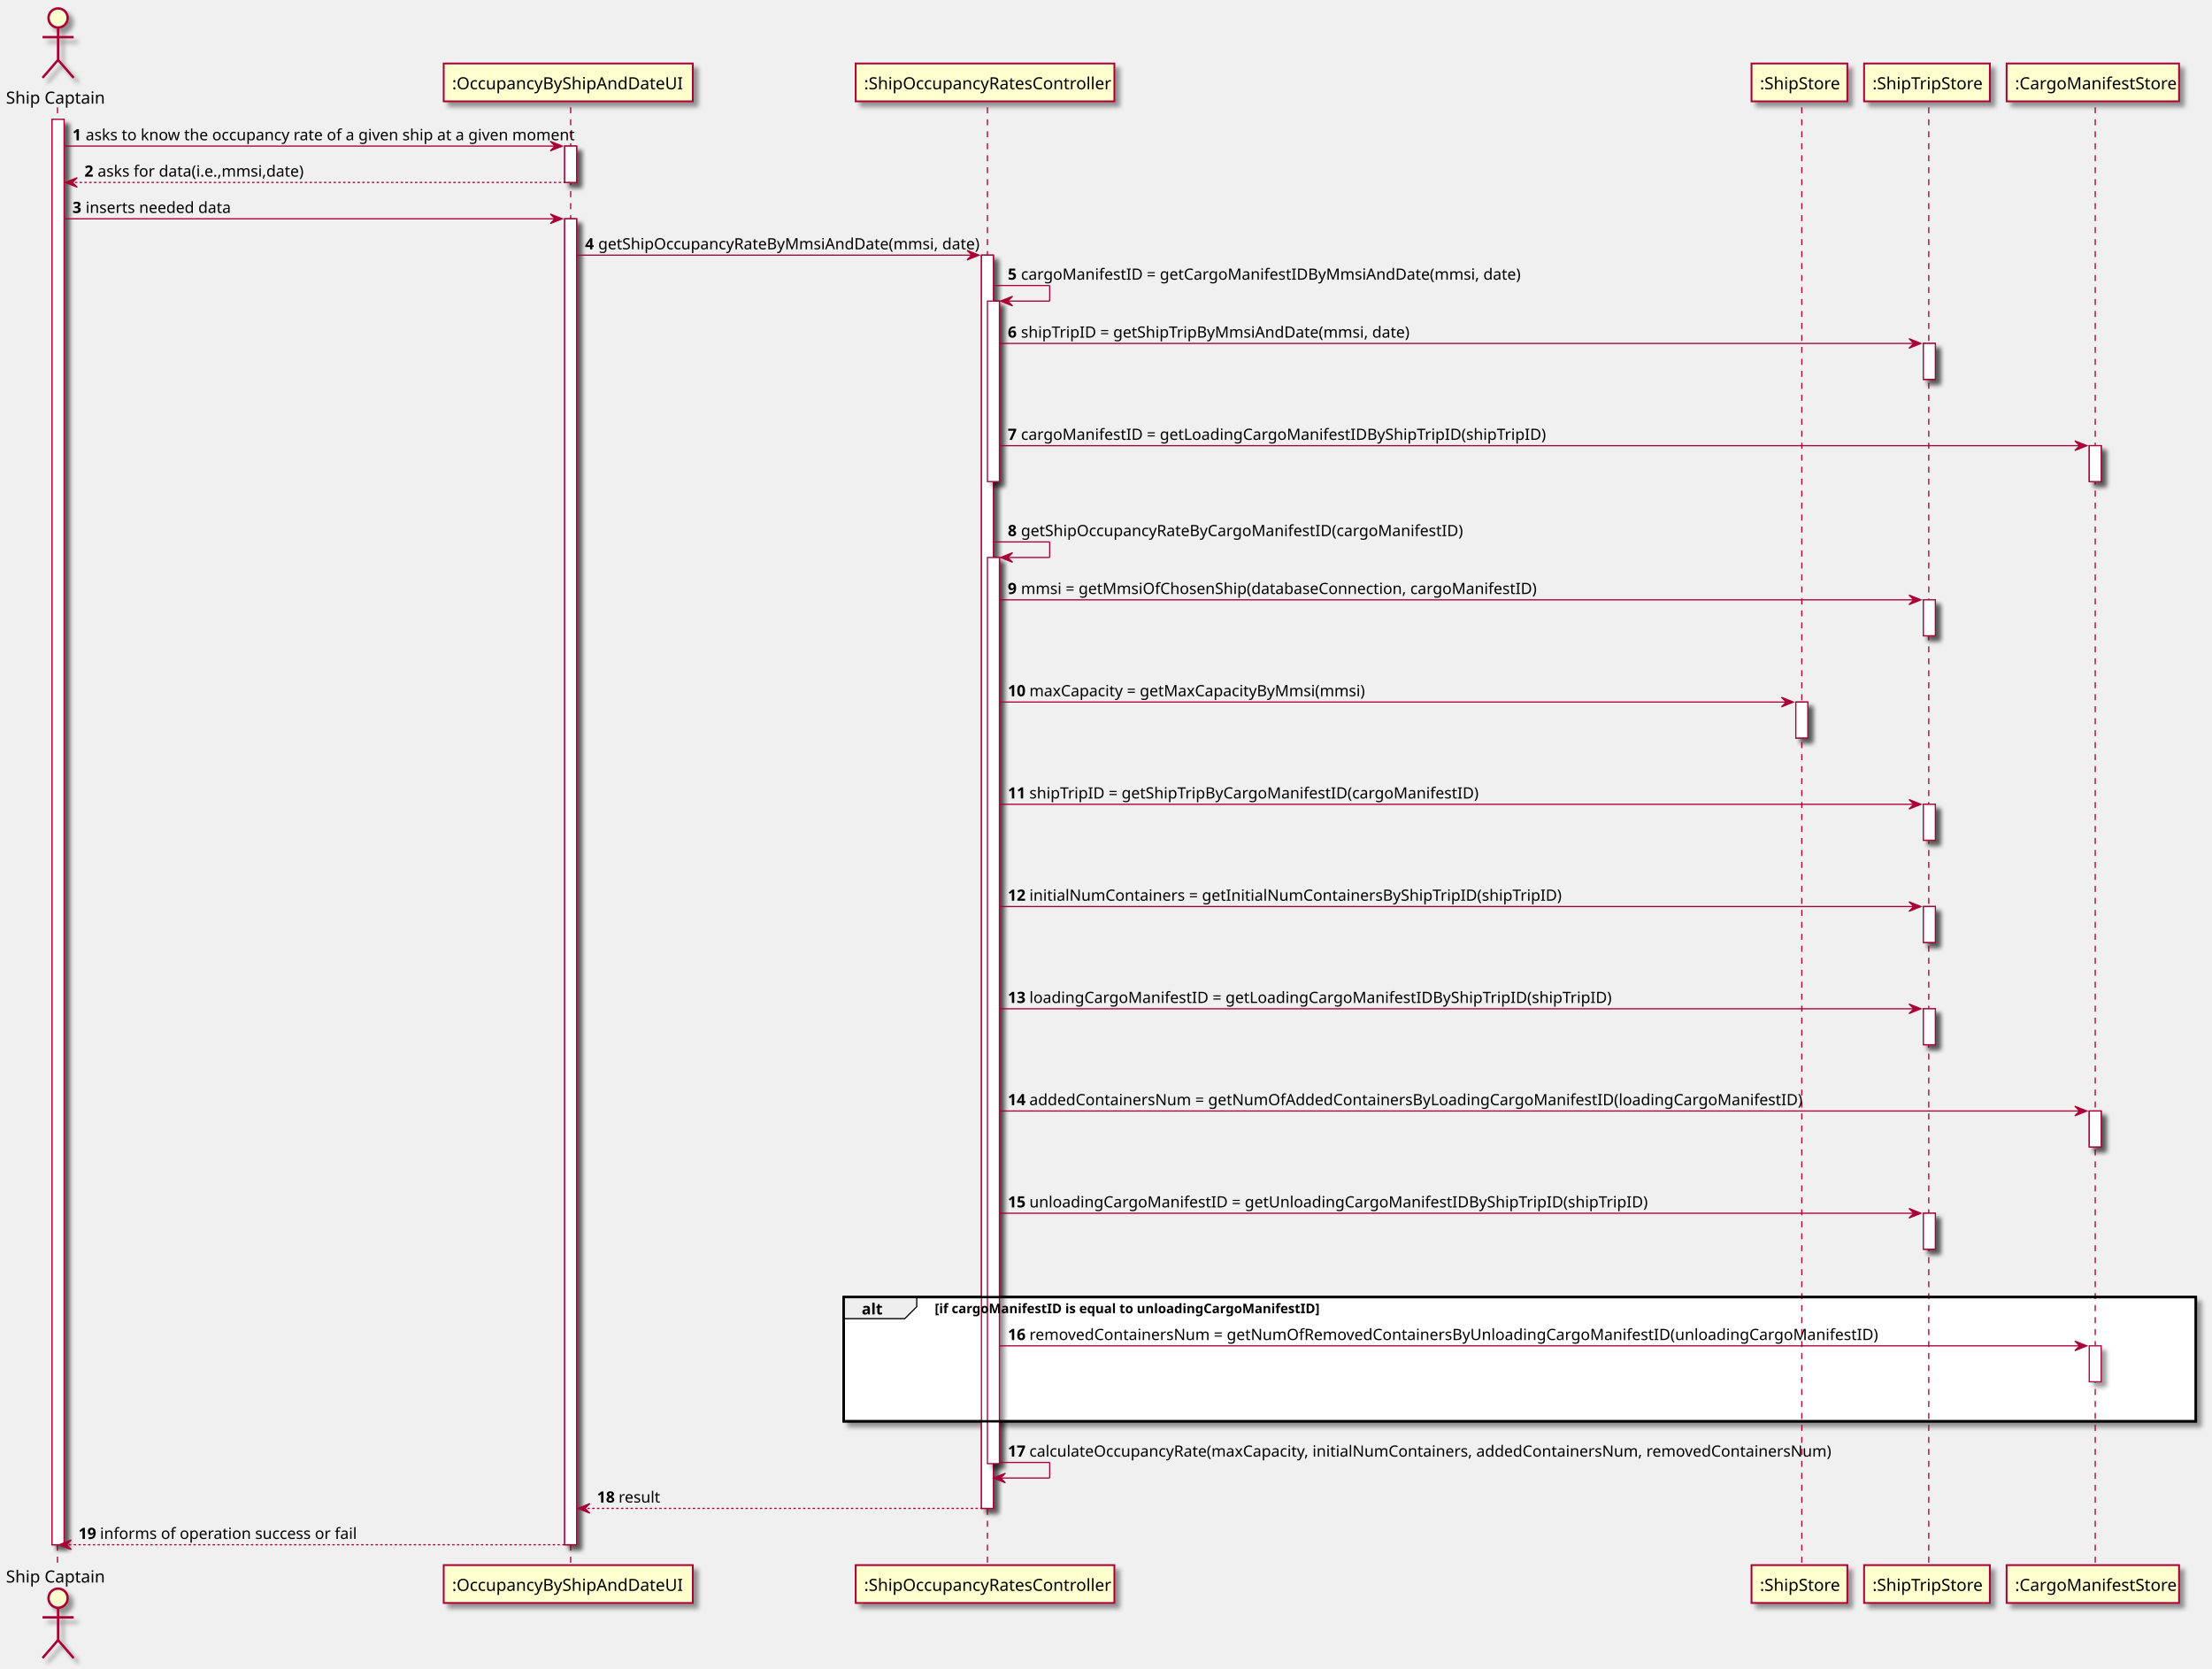
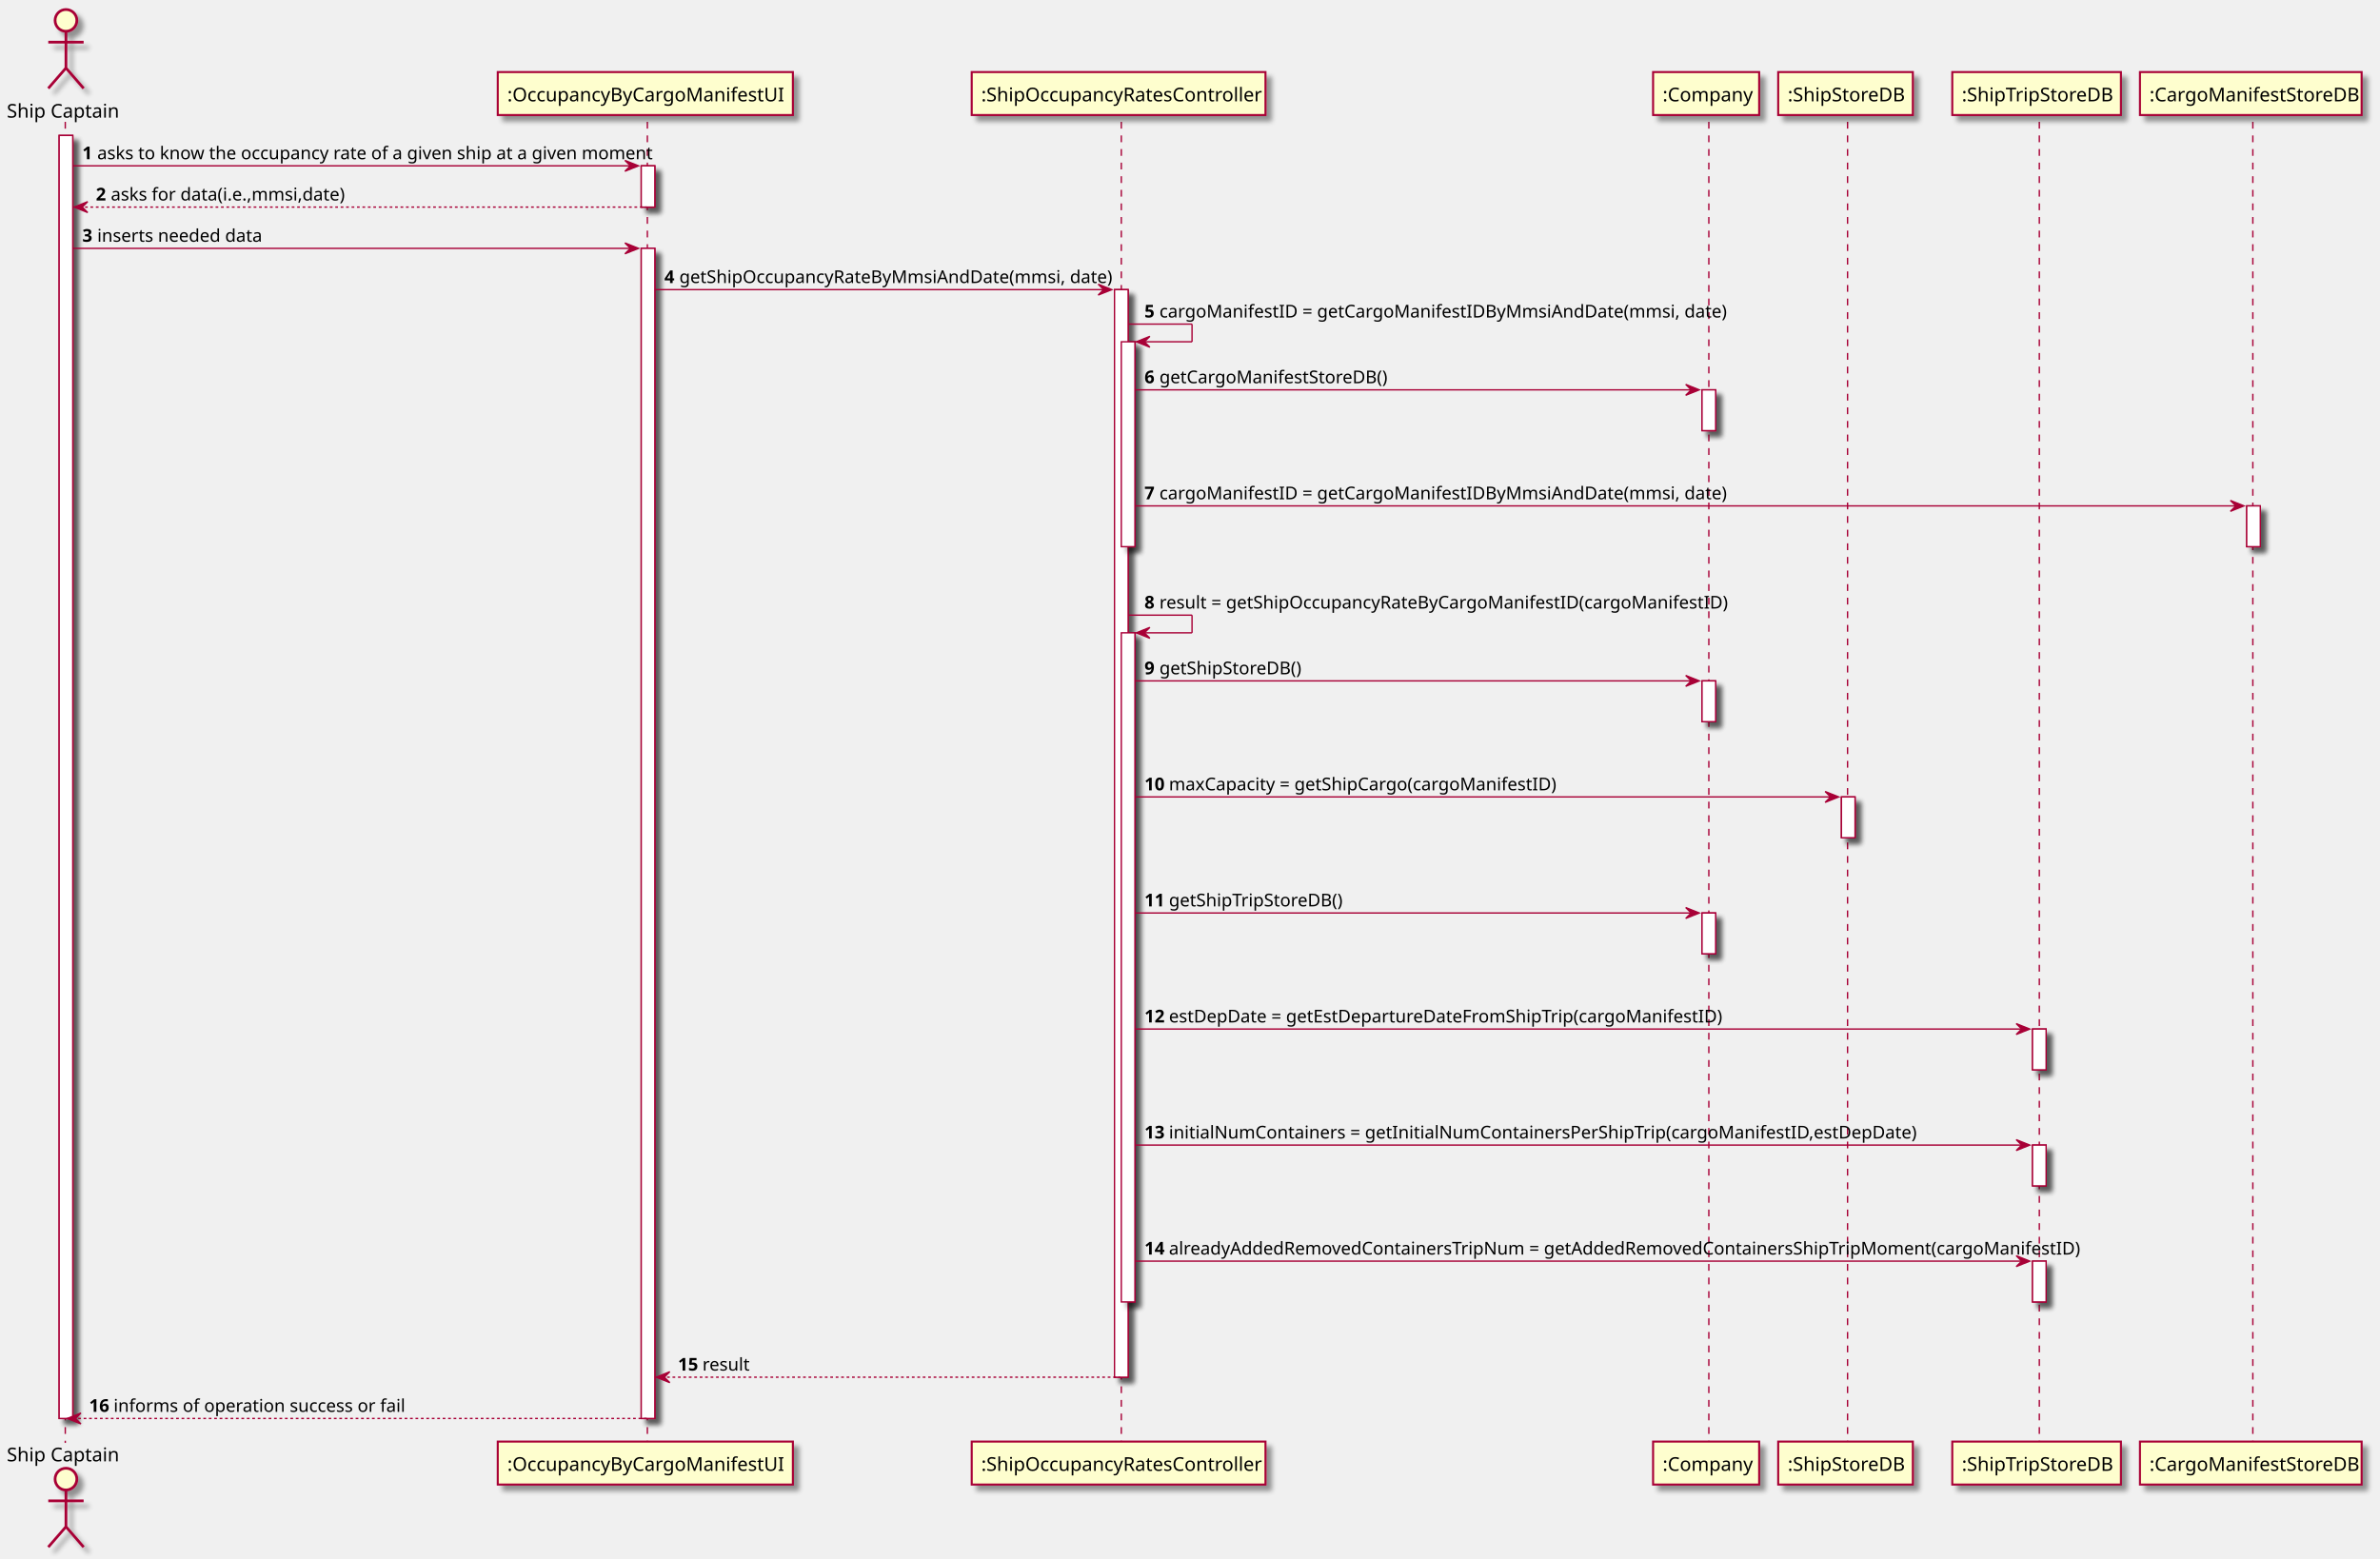
- <svg xmlns="http://www.w3.org/2000/svg" contentScriptType="application/ecmascript" contentStyleType="text/css" height="1393px" preserveAspectRatio="none" style="width:1847px;height:1393px;background:#FFFFFF;" version="1.1" viewBox="0 0 1847 1393" width="1847px" zoomAndPan="magnify">
+ <svg xmlns="http://www.w3.org/2000/svg" contentScriptType="application/ecmascript" contentStyleType="text/css" height="1146px" preserveAspectRatio="none" style="width:1750px;height:1146px;background:#FFFFFF;" version="1.1" viewBox="0 0 1750 1146" width="1750px" zoomAndPan="magnify">
  <defs>
-     <filter height="300%" id="f10uazcfxhqdbb" width="300%" x="-1" y="-1">
+     <filter height="300%" id="f1spgh7pbaor0m" width="300%" x="-1" y="-1">
      <feGaussianBlur result="blurOut" stdDeviation="2.0" />
      <feColorMatrix in="blurOut" result="blurOut2" type="matrix" values="0 0 0 0 0 0 0 0 0 0 0 0 0 0 0 0 0 0 .4 0" />
      <feOffset dx="4.0" dy="4.0" in="blurOut2" result="blurOut3" />
      <feBlend in="SourceGraphic" in2="blurOut3" mode="normal" />
    </filter>
  </defs>
  <g>
-     <rect fill="#FFFFFF" filter="url(#f10uazcfxhqdbb)" height="1190.031" style="stroke:#A80036;stroke-width:1.0;" width="10" x="43.5" y="99.609" />
-     <rect fill="#FFFFFF" filter="url(#f10uazcfxhqdbb)" height="30.352" style="stroke:#A80036;stroke-width:1.0;" width="10" x="471.5" y="121.961" />
-     <rect fill="#FFFFFF" filter="url(#f10uazcfxhqdbb)" height="1106.977" style="stroke:#A80036;stroke-width:1.0;" width="10" x="471.5" y="182.664" />
-     <rect fill="#FFFFFF" filter="url(#f10uazcfxhqdbb)" height="1046.273" style="stroke:#A80036;stroke-width:1.0;" width="10" x="819.5" y="213.016" />
-     <rect fill="#FFFFFF" filter="url(#f10uazcfxhqdbb)" height="150.703" style="stroke:#A80036;stroke-width:1.0;" width="10" x="824.5" y="251.367" />
-     <rect fill="#FFFFFF" filter="url(#f10uazcfxhqdbb)" height="756.516" style="stroke:#A80036;stroke-width:1.0;" width="10" x="824.5" y="465.422" />
-     <rect fill="#FFFFFF" filter="url(#f10uazcfxhqdbb)" height="30" style="stroke:#A80036;stroke-width:1.0;" width="10" x="1499.5" y="586.125" />
-     <rect fill="#FFFFFF" filter="url(#f10uazcfxhqdbb)" height="30" style="stroke:#A80036;stroke-width:1.0;" width="10" x="1606" y="286.719" />
-     <rect fill="#FFFFFF" filter="url(#f10uazcfxhqdbb)" height="30" style="stroke:#A80036;stroke-width:1.0;" width="10" x="1606" y="500.773" />
-     <rect fill="#FFFFFF" filter="url(#f10uazcfxhqdbb)" height="30" style="stroke:#A80036;stroke-width:1.0;" width="10" x="1606" y="671.477" />
-     <rect fill="#FFFFFF" filter="url(#f10uazcfxhqdbb)" height="30" style="stroke:#A80036;stroke-width:1.0;" width="10" x="1606" y="756.828" />
-     <rect fill="#FFFFFF" filter="url(#f10uazcfxhqdbb)" height="30" style="stroke:#A80036;stroke-width:1.0;" width="10" x="1606" y="842.18" />
-     <rect fill="#FFFFFF" filter="url(#f10uazcfxhqdbb)" height="30" style="stroke:#A80036;stroke-width:1.0;" width="10" x="1606" y="1012.883" />
-     <rect fill="#FFFFFF" filter="url(#f10uazcfxhqdbb)" height="30" style="stroke:#A80036;stroke-width:1.0;" width="10" x="1744.5" y="372.07" />
-     <rect fill="#FFFFFF" filter="url(#f10uazcfxhqdbb)" height="30" style="stroke:#A80036;stroke-width:1.0;" width="10" x="1744.5" y="927.531" />
-     <rect fill="#FFFFFF" filter="url(#f10uazcfxhqdbb)" height="30" style="stroke:#A80036;stroke-width:1.0;" width="10" x="1744.5" y="1123.586" />
-     <rect fill="#FFFFFF" filter="url(#f10uazcfxhqdbb)" height="103.703" style="stroke:#000000;stroke-width:2.0;" width="1129" x="704.5" y="1082.883" />
-     <line style="stroke:#A80036;stroke-width:1.0;stroke-dasharray:5.0,5.0;" x1="48" x2="48" y1="89.609" y2="1307.641" />
-     <line style="stroke:#A80036;stroke-width:1.0;stroke-dasharray:5.0,5.0;" x1="476.5" x2="476.5" y1="89.609" y2="1307.641" />
-     <line style="stroke:#A80036;stroke-width:1.0;stroke-dasharray:5.0,5.0;" x1="824.5" x2="824.5" y1="89.609" y2="1307.641" />
-     <line style="stroke:#A80036;stroke-width:1.0;stroke-dasharray:5.0,5.0;" x1="1504.5" x2="1504.5" y1="89.609" y2="1307.641" />
-     <line style="stroke:#A80036;stroke-width:1.0;stroke-dasharray:5.0,5.0;" x1="1610.5" x2="1610.5" y1="89.609" y2="1307.641" />
-     <line style="stroke:#A80036;stroke-width:1.0;stroke-dasharray:5.0,5.0;" x1="1749.5" x2="1749.5" y1="89.609" y2="1307.641" />
+     <rect fill="#FFFFFF" filter="url(#f1spgh7pbaor0m)" height="943.625" style="stroke:#A80036;stroke-width:1.0;" width="10" x="43.5" y="99.609" />
+     <rect fill="#FFFFFF" filter="url(#f1spgh7pbaor0m)" height="30.352" style="stroke:#A80036;stroke-width:1.0;" width="10" x="471.5" y="121.961" />
+     <rect fill="#FFFFFF" filter="url(#f1spgh7pbaor0m)" height="860.57" style="stroke:#A80036;stroke-width:1.0;" width="10" x="471.5" y="182.664" />
+     <rect fill="#FFFFFF" filter="url(#f1spgh7pbaor0m)" height="799.867" style="stroke:#A80036;stroke-width:1.0;" width="10" x="819.5" y="213.016" />
+     <rect fill="#FFFFFF" filter="url(#f1spgh7pbaor0m)" height="150.703" style="stroke:#A80036;stroke-width:1.0;" width="10" x="824.5" y="251.367" />
+     <rect fill="#FFFFFF" filter="url(#f1spgh7pbaor0m)" height="492.109" style="stroke:#A80036;stroke-width:1.0;" width="10" x="824.5" y="465.422" />
+     <rect fill="#FFFFFF" filter="url(#f1spgh7pbaor0m)" height="30" style="stroke:#A80036;stroke-width:1.0;" width="10" x="1251.5" y="286.719" />
+     <rect fill="#FFFFFF" filter="url(#f1spgh7pbaor0m)" height="30" style="stroke:#A80036;stroke-width:1.0;" width="10" x="1251.5" y="500.773" />
+     <rect fill="#FFFFFF" filter="url(#f1spgh7pbaor0m)" height="30" style="stroke:#A80036;stroke-width:1.0;" width="10" x="1251.5" y="671.477" />
+     <rect fill="#FFFFFF" filter="url(#f1spgh7pbaor0m)" height="30" style="stroke:#A80036;stroke-width:1.0;" width="10" x="1354" y="586.125" />
+     <rect fill="#FFFFFF" filter="url(#f1spgh7pbaor0m)" height="30" style="stroke:#A80036;stroke-width:1.0;" width="10" x="1494.5" y="756.828" />
+     <rect fill="#FFFFFF" filter="url(#f1spgh7pbaor0m)" height="30" style="stroke:#A80036;stroke-width:1.0;" width="10" x="1494.5" y="842.18" />
+     <rect fill="#FFFFFF" filter="url(#f1spgh7pbaor0m)" height="30" style="stroke:#A80036;stroke-width:1.0;" width="10" x="1494.5" y="927.531" />
+     <rect fill="#FFFFFF" filter="url(#f1spgh7pbaor0m)" height="30" style="stroke:#A80036;stroke-width:1.0;" width="10" x="1652" y="372.07" />
+     <line style="stroke:#A80036;stroke-width:1.0;stroke-dasharray:5.0,5.0;" x1="48" x2="48" y1="89.609" y2="1061.234" />
+     <line style="stroke:#A80036;stroke-width:1.0;stroke-dasharray:5.0,5.0;" x1="476" x2="476" y1="89.609" y2="1061.234" />
+     <line style="stroke:#A80036;stroke-width:1.0;stroke-dasharray:5.0,5.0;" x1="824.5" x2="824.5" y1="89.609" y2="1061.234" />
+     <line style="stroke:#A80036;stroke-width:1.0;stroke-dasharray:5.0,5.0;" x1="1256.5" x2="1256.5" y1="89.609" y2="1061.234" />
+     <line style="stroke:#A80036;stroke-width:1.0;stroke-dasharray:5.0,5.0;" x1="1358.5" x2="1358.5" y1="89.609" y2="1061.234" />
+     <line style="stroke:#A80036;stroke-width:1.0;stroke-dasharray:5.0,5.0;" x1="1499.5" x2="1499.5" y1="89.609" y2="1061.234" />
+     <line style="stroke:#A80036;stroke-width:1.0;stroke-dasharray:5.0,5.0;" x1="1656.5" x2="1656.5" y1="89.609" y2="1061.234" />
    <text fill="#000000" font-family="sans-serif" font-size="14" lengthAdjust="spacing" textLength="81" x="5" y="86.533">Ship Captain</text>
-     <ellipse cx="48.5" cy="15" fill="#FEFECE" filter="url(#f10uazcfxhqdbb)" rx="8" ry="8" style="stroke:#A80036;stroke-width:2.0;" />
-     <path d="M48.5,23 L48.5,50 M35.5,31 L61.5,31 M48.5,50 L35.5,65 M48.5,50 L61.5,65 " fill="none" filter="url(#f10uazcfxhqdbb)" style="stroke:#A80036;stroke-width:2.0;" />
-     <text fill="#000000" font-family="sans-serif" font-size="14" lengthAdjust="spacing" textLength="81" x="5" y="1321.174">Ship Captain</text>
-     <ellipse cx="48.5" cy="1334.25" fill="#FEFECE" filter="url(#f10uazcfxhqdbb)" rx="8" ry="8" style="stroke:#A80036;stroke-width:2.0;" />
-     <path d="M48.5,1342.25 L48.5,1369.25 M35.5,1350.25 L61.5,1350.25 M48.5,1369.25 L35.5,1384.25 M48.5,1369.25 L61.5,1384.25 " fill="none" filter="url(#f10uazcfxhqdbb)" style="stroke:#A80036;stroke-width:2.0;" />
-     <rect fill="#FEFECE" filter="url(#f10uazcfxhqdbb)" height="31.609" style="stroke:#A80036;stroke-width:1.5;" width="208" x="370.5" y="53" />
-     <text fill="#000000" font-family="sans-serif" font-size="14" lengthAdjust="spacing" textLength="186" x="377.5" y="74.533">:OccupancyByShipAndDateUI</text>
-     <rect fill="#FEFECE" filter="url(#f10uazcfxhqdbb)" height="31.609" style="stroke:#A80036;stroke-width:1.5;" width="208" x="370.5" y="1306.641" />
-     <text fill="#000000" font-family="sans-serif" font-size="14" lengthAdjust="spacing" textLength="186" x="377.5" y="1328.174">:OccupancyByShipAndDateUI</text>
-     <rect fill="#FEFECE" filter="url(#f10uazcfxhqdbb)" height="31.609" style="stroke:#A80036;stroke-width:1.5;" width="216" x="714.5" y="53" />
+     <ellipse cx="48.5" cy="15" fill="#FEFECE" filter="url(#f1spgh7pbaor0m)" rx="8" ry="8" style="stroke:#A80036;stroke-width:2.0;" />
+     <path d="M48.5,23 L48.5,50 M35.5,31 L61.5,31 M48.5,50 L35.5,65 M48.5,50 L61.5,65 " fill="none" filter="url(#f1spgh7pbaor0m)" style="stroke:#A80036;stroke-width:2.0;" />
+     <text fill="#000000" font-family="sans-serif" font-size="14" lengthAdjust="spacing" textLength="81" x="5" y="1074.768">Ship Captain</text>
+     <ellipse cx="48.5" cy="1087.844" fill="#FEFECE" filter="url(#f1spgh7pbaor0m)" rx="8" ry="8" style="stroke:#A80036;stroke-width:2.0;" />
+     <path d="M48.5,1095.844 L48.5,1122.844 M35.5,1103.844 L61.5,1103.844 M48.5,1122.844 L35.5,1137.844 M48.5,1122.844 L61.5,1137.844 " fill="none" filter="url(#f1spgh7pbaor0m)" style="stroke:#A80036;stroke-width:2.0;" />
+     <rect fill="#FEFECE" filter="url(#f1spgh7pbaor0m)" height="31.609" style="stroke:#A80036;stroke-width:1.5;" width="217" x="366" y="53" />
+     <text fill="#000000" font-family="sans-serif" font-size="14" lengthAdjust="spacing" textLength="195" x="373" y="74.533">:OccupancyByCargoManifestUI</text>
+     <rect fill="#FEFECE" filter="url(#f1spgh7pbaor0m)" height="31.609" style="stroke:#A80036;stroke-width:1.5;" width="217" x="366" y="1060.234" />
+     <text fill="#000000" font-family="sans-serif" font-size="14" lengthAdjust="spacing" textLength="195" x="373" y="1081.768">:OccupancyByCargoManifestUI</text>
+     <rect fill="#FEFECE" filter="url(#f1spgh7pbaor0m)" height="31.609" style="stroke:#A80036;stroke-width:1.5;" width="216" x="714.5" y="53" />
    <text fill="#000000" font-family="sans-serif" font-size="14" lengthAdjust="spacing" textLength="202" x="721.5" y="74.533">:ShipOccupancyRatesController</text>
-     <rect fill="#FEFECE" filter="url(#f10uazcfxhqdbb)" height="31.609" style="stroke:#A80036;stroke-width:1.5;" width="216" x="714.5" y="1306.641" />
-     <text fill="#000000" font-family="sans-serif" font-size="14" lengthAdjust="spacing" textLength="202" x="721.5" y="1328.174">:ShipOccupancyRatesController</text>
-     <rect fill="#FEFECE" filter="url(#f10uazcfxhqdbb)" height="31.609" style="stroke:#A80036;stroke-width:1.5;" width="80" x="1462.5" y="53" />
-     <text fill="#000000" font-family="sans-serif" font-size="14" lengthAdjust="spacing" textLength="66" x="1469.5" y="74.533">:ShipStore</text>
-     <rect fill="#FEFECE" filter="url(#f10uazcfxhqdbb)" height="31.609" style="stroke:#A80036;stroke-width:1.5;" width="80" x="1462.5" y="1306.641" />
-     <text fill="#000000" font-family="sans-serif" font-size="14" lengthAdjust="spacing" textLength="66" x="1469.5" y="1328.174">:ShipStore</text>
-     <rect fill="#FEFECE" filter="url(#f10uazcfxhqdbb)" height="31.609" style="stroke:#A80036;stroke-width:1.5;" width="105" x="1556.5" y="53" />
-     <text fill="#000000" font-family="sans-serif" font-size="14" lengthAdjust="spacing" textLength="91" x="1563.5" y="74.533">:ShipTripStore</text>
-     <rect fill="#FEFECE" filter="url(#f10uazcfxhqdbb)" height="31.609" style="stroke:#A80036;stroke-width:1.5;" width="105" x="1556.5" y="1306.641" />
-     <text fill="#000000" font-family="sans-serif" font-size="14" lengthAdjust="spacing" textLength="91" x="1563.5" y="1328.174">:ShipTripStore</text>
-     <rect fill="#FEFECE" filter="url(#f10uazcfxhqdbb)" height="31.609" style="stroke:#A80036;stroke-width:1.5;" width="144" x="1675.5" y="53" />
-     <text fill="#000000" font-family="sans-serif" font-size="14" lengthAdjust="spacing" textLength="130" x="1682.5" y="74.533">:CargoManifestStore</text>
-     <rect fill="#FEFECE" filter="url(#f10uazcfxhqdbb)" height="31.609" style="stroke:#A80036;stroke-width:1.5;" width="144" x="1675.5" y="1306.641" />
-     <text fill="#000000" font-family="sans-serif" font-size="14" lengthAdjust="spacing" textLength="130" x="1682.5" y="1328.174">:CargoManifestStore</text>
-     <rect fill="#FFFFFF" filter="url(#f10uazcfxhqdbb)" height="1190.031" style="stroke:#A80036;stroke-width:1.0;" width="10" x="43.5" y="99.609" />
-     <rect fill="#FFFFFF" filter="url(#f10uazcfxhqdbb)" height="30.352" style="stroke:#A80036;stroke-width:1.0;" width="10" x="471.5" y="121.961" />
-     <rect fill="#FFFFFF" filter="url(#f10uazcfxhqdbb)" height="1106.977" style="stroke:#A80036;stroke-width:1.0;" width="10" x="471.5" y="182.664" />
-     <rect fill="#FFFFFF" filter="url(#f10uazcfxhqdbb)" height="1046.273" style="stroke:#A80036;stroke-width:1.0;" width="10" x="819.5" y="213.016" />
-     <rect fill="#FFFFFF" filter="url(#f10uazcfxhqdbb)" height="150.703" style="stroke:#A80036;stroke-width:1.0;" width="10" x="824.5" y="251.367" />
-     <rect fill="#FFFFFF" filter="url(#f10uazcfxhqdbb)" height="756.516" style="stroke:#A80036;stroke-width:1.0;" width="10" x="824.5" y="465.422" />
-     <rect fill="#FFFFFF" filter="url(#f10uazcfxhqdbb)" height="30" style="stroke:#A80036;stroke-width:1.0;" width="10" x="1499.5" y="586.125" />
-     <rect fill="#FFFFFF" filter="url(#f10uazcfxhqdbb)" height="30" style="stroke:#A80036;stroke-width:1.0;" width="10" x="1606" y="286.719" />
-     <rect fill="#FFFFFF" filter="url(#f10uazcfxhqdbb)" height="30" style="stroke:#A80036;stroke-width:1.0;" width="10" x="1606" y="500.773" />
-     <rect fill="#FFFFFF" filter="url(#f10uazcfxhqdbb)" height="30" style="stroke:#A80036;stroke-width:1.0;" width="10" x="1606" y="671.477" />
-     <rect fill="#FFFFFF" filter="url(#f10uazcfxhqdbb)" height="30" style="stroke:#A80036;stroke-width:1.0;" width="10" x="1606" y="756.828" />
-     <rect fill="#FFFFFF" filter="url(#f10uazcfxhqdbb)" height="30" style="stroke:#A80036;stroke-width:1.0;" width="10" x="1606" y="842.18" />
-     <rect fill="#FFFFFF" filter="url(#f10uazcfxhqdbb)" height="30" style="stroke:#A80036;stroke-width:1.0;" width="10" x="1606" y="1012.883" />
-     <rect fill="#FFFFFF" filter="url(#f10uazcfxhqdbb)" height="30" style="stroke:#A80036;stroke-width:1.0;" width="10" x="1744.5" y="372.07" />
-     <rect fill="#FFFFFF" filter="url(#f10uazcfxhqdbb)" height="30" style="stroke:#A80036;stroke-width:1.0;" width="10" x="1744.5" y="927.531" />
-     <rect fill="#FFFFFF" filter="url(#f10uazcfxhqdbb)" height="30" style="stroke:#A80036;stroke-width:1.0;" width="10" x="1744.5" y="1123.586" />
+     <rect fill="#FEFECE" filter="url(#f1spgh7pbaor0m)" height="31.609" style="stroke:#A80036;stroke-width:1.5;" width="216" x="714.5" y="1060.234" />
+     <text fill="#000000" font-family="sans-serif" font-size="14" lengthAdjust="spacing" textLength="202" x="721.5" y="1081.768">:ShipOccupancyRatesController</text>
+     <rect fill="#FEFECE" filter="url(#f1spgh7pbaor0m)" height="31.609" style="stroke:#A80036;stroke-width:1.5;" width="78" x="1215.5" y="53" />
+     <text fill="#000000" font-family="sans-serif" font-size="14" lengthAdjust="spacing" textLength="64" x="1222.5" y="74.533">:Company</text>
+     <rect fill="#FEFECE" filter="url(#f1spgh7pbaor0m)" height="31.609" style="stroke:#A80036;stroke-width:1.5;" width="78" x="1215.5" y="1060.234" />
+     <text fill="#000000" font-family="sans-serif" font-size="14" lengthAdjust="spacing" textLength="64" x="1222.5" y="1081.768">:Company</text>
+     <rect fill="#FEFECE" filter="url(#f1spgh7pbaor0m)" height="31.609" style="stroke:#A80036;stroke-width:1.5;" width="99" x="1307.5" y="53" />
+     <text fill="#000000" font-family="sans-serif" font-size="14" lengthAdjust="spacing" textLength="85" x="1314.5" y="74.533">:ShipStoreDB</text>
+     <rect fill="#FEFECE" filter="url(#f1spgh7pbaor0m)" height="31.609" style="stroke:#A80036;stroke-width:1.5;" width="99" x="1307.5" y="1060.234" />
+     <text fill="#000000" font-family="sans-serif" font-size="14" lengthAdjust="spacing" textLength="85" x="1314.5" y="1081.768">:ShipStoreDB</text>
+     <rect fill="#FEFECE" filter="url(#f1spgh7pbaor0m)" height="31.609" style="stroke:#A80036;stroke-width:1.5;" width="124" x="1435.5" y="53" />
+     <text fill="#000000" font-family="sans-serif" font-size="14" lengthAdjust="spacing" textLength="110" x="1442.5" y="74.533">:ShipTripStoreDB</text>
+     <rect fill="#FEFECE" filter="url(#f1spgh7pbaor0m)" height="31.609" style="stroke:#A80036;stroke-width:1.5;" width="124" x="1435.5" y="1060.234" />
+     <text fill="#000000" font-family="sans-serif" font-size="14" lengthAdjust="spacing" textLength="110" x="1442.5" y="1081.768">:ShipTripStoreDB</text>
+     <rect fill="#FEFECE" filter="url(#f1spgh7pbaor0m)" height="31.609" style="stroke:#A80036;stroke-width:1.5;" width="163" x="1573.5" y="53" />
+     <text fill="#000000" font-family="sans-serif" font-size="14" lengthAdjust="spacing" textLength="149" x="1580.5" y="74.533">:CargoManifestStoreDB</text>
+     <rect fill="#FEFECE" filter="url(#f1spgh7pbaor0m)" height="31.609" style="stroke:#A80036;stroke-width:1.5;" width="163" x="1573.5" y="1060.234" />
+     <text fill="#000000" font-family="sans-serif" font-size="14" lengthAdjust="spacing" textLength="149" x="1580.5" y="1081.768">:CargoManifestStoreDB</text>
+     <rect fill="#FFFFFF" filter="url(#f1spgh7pbaor0m)" height="943.625" style="stroke:#A80036;stroke-width:1.0;" width="10" x="43.5" y="99.609" />
+     <rect fill="#FFFFFF" filter="url(#f1spgh7pbaor0m)" height="30.352" style="stroke:#A80036;stroke-width:1.0;" width="10" x="471.5" y="121.961" />
+     <rect fill="#FFFFFF" filter="url(#f1spgh7pbaor0m)" height="860.57" style="stroke:#A80036;stroke-width:1.0;" width="10" x="471.5" y="182.664" />
+     <rect fill="#FFFFFF" filter="url(#f1spgh7pbaor0m)" height="799.867" style="stroke:#A80036;stroke-width:1.0;" width="10" x="819.5" y="213.016" />
+     <rect fill="#FFFFFF" filter="url(#f1spgh7pbaor0m)" height="150.703" style="stroke:#A80036;stroke-width:1.0;" width="10" x="824.5" y="251.367" />
+     <rect fill="#FFFFFF" filter="url(#f1spgh7pbaor0m)" height="492.109" style="stroke:#A80036;stroke-width:1.0;" width="10" x="824.5" y="465.422" />
+     <rect fill="#FFFFFF" filter="url(#f1spgh7pbaor0m)" height="30" style="stroke:#A80036;stroke-width:1.0;" width="10" x="1251.5" y="286.719" />
+     <rect fill="#FFFFFF" filter="url(#f1spgh7pbaor0m)" height="30" style="stroke:#A80036;stroke-width:1.0;" width="10" x="1251.5" y="500.773" />
+     <rect fill="#FFFFFF" filter="url(#f1spgh7pbaor0m)" height="30" style="stroke:#A80036;stroke-width:1.0;" width="10" x="1251.5" y="671.477" />
+     <rect fill="#FFFFFF" filter="url(#f1spgh7pbaor0m)" height="30" style="stroke:#A80036;stroke-width:1.0;" width="10" x="1354" y="586.125" />
+     <rect fill="#FFFFFF" filter="url(#f1spgh7pbaor0m)" height="30" style="stroke:#A80036;stroke-width:1.0;" width="10" x="1494.5" y="756.828" />
+     <rect fill="#FFFFFF" filter="url(#f1spgh7pbaor0m)" height="30" style="stroke:#A80036;stroke-width:1.0;" width="10" x="1494.5" y="842.18" />
+     <rect fill="#FFFFFF" filter="url(#f1spgh7pbaor0m)" height="30" style="stroke:#A80036;stroke-width:1.0;" width="10" x="1494.5" y="927.531" />
+     <rect fill="#FFFFFF" filter="url(#f1spgh7pbaor0m)" height="30" style="stroke:#A80036;stroke-width:1.0;" width="10" x="1652" y="372.07" />
    <polygon fill="#A80036" points="459.5,117.961,469.5,121.961,459.5,125.961,463.5,121.961" style="stroke:#A80036;stroke-width:1.0;" />
    <line style="stroke:#A80036;stroke-width:1.0;" x1="53.5" x2="465.5" y1="121.961" y2="121.961" />
    <text fill="#000000" font-family="sans-serif" font-size="13" font-weight="bold" lengthAdjust="spacing" textLength="7" x="60.5" y="117.105">1</text>
    <text fill="#000000" font-family="sans-serif" font-size="13" lengthAdjust="spacing" textLength="388" x="71.5" y="117.105">asks to know the occupancy rate of a given ship at a given moment</text>
    <polygon fill="#A80036" points="64.5,148.312,54.5,152.312,64.5,156.312,60.5,152.312" style="stroke:#A80036;stroke-width:1.0;" />
    <line style="stroke:#A80036;stroke-width:1.0;stroke-dasharray:2.0,2.0;" x1="58.5" x2="475.5" y1="152.312" y2="152.312" />
    <text fill="#000000" font-family="sans-serif" font-size="13" font-weight="bold" lengthAdjust="spacing" textLength="7" x="70.5" y="147.456">2</text>
    <text fill="#000000" font-family="sans-serif" font-size="13" lengthAdjust="spacing" textLength="166" x="81.5" y="147.456">asks for data(i.e.,mmsi,date)</text>
    <polygon fill="#A80036" points="459.5,178.664,469.5,182.664,459.5,186.664,463.5,182.664" style="stroke:#A80036;stroke-width:1.0;" />
    <line style="stroke:#A80036;stroke-width:1.0;" x1="53.5" x2="465.5" y1="182.664" y2="182.664" />
    <text fill="#000000" font-family="sans-serif" font-size="13" font-weight="bold" lengthAdjust="spacing" textLength="7" x="60.5" y="177.808">3</text>
    <text fill="#000000" font-family="sans-serif" font-size="13" lengthAdjust="spacing" textLength="114" x="71.5" y="177.808">inserts needed data</text>
    <polygon fill="#A80036" points="807.5,209.016,817.5,213.016,807.5,217.016,811.5,213.016" style="stroke:#A80036;stroke-width:1.0;" />
    <line style="stroke:#A80036;stroke-width:1.0;" x1="481.5" x2="813.5" y1="213.016" y2="213.016" />
    <text fill="#000000" font-family="sans-serif" font-size="13" font-weight="bold" lengthAdjust="spacing" textLength="7" x="488.5" y="208.159">4</text>
    <text fill="#000000" font-family="sans-serif" font-size="13" lengthAdjust="spacing" textLength="308" x="499.5" y="208.159">getShipOccupancyRateByMmsiAndDate(mmsi, date)</text>
    <line style="stroke:#A80036;stroke-width:1.0;" x1="829.5" x2="876.5" y1="238.367" y2="238.367" />
    <line style="stroke:#A80036;stroke-width:1.0;" x1="876.5" x2="876.5" y1="238.367" y2="251.367" />
    <line style="stroke:#A80036;stroke-width:1.0;" x1="835.5" x2="876.5" y1="251.367" y2="251.367" />
    <polygon fill="#A80036" points="845.5,247.367,835.5,251.367,845.5,255.367,841.5,251.367" style="stroke:#A80036;stroke-width:1.0;" />
    <text fill="#000000" font-family="sans-serif" font-size="13" font-weight="bold" lengthAdjust="spacing" textLength="7" x="841.5" y="233.511">5</text>
    <text fill="#000000" font-family="sans-serif" font-size="13" lengthAdjust="spacing" textLength="393" x="852.5" y="233.511">cargoManifestID = getCargoManifestIDByMmsiAndDate(mmsi, date)</text>
-     <polygon fill="#A80036" points="1594,282.719,1604,286.719,1594,290.719,1598,286.719" style="stroke:#A80036;stroke-width:1.0;" />
-     <line style="stroke:#A80036;stroke-width:1.0;" x1="834.5" x2="1600" y1="286.719" y2="286.719" />
+     <polygon fill="#A80036" points="1239.5,282.719,1249.5,286.719,1239.5,290.719,1243.5,286.719" style="stroke:#A80036;stroke-width:1.0;" />
+     <line style="stroke:#A80036;stroke-width:1.0;" x1="834.5" x2="1245.5" y1="286.719" y2="286.719" />
    <text fill="#000000" font-family="sans-serif" font-size="13" font-weight="bold" lengthAdjust="spacing" textLength="7" x="841.5" y="281.862">6</text>
-     <text fill="#000000" font-family="sans-serif" font-size="13" lengthAdjust="spacing" textLength="309" x="852.5" y="281.862">shipTripID = getShipTripByMmsiAndDate(mmsi, date)</text>
-     <polygon fill="#A80036" points="1732.5,368.07,1742.5,372.07,1732.5,376.07,1736.5,372.07" style="stroke:#A80036;stroke-width:1.0;" />
-     <line style="stroke:#A80036;stroke-width:1.0;" x1="834.5" x2="1738.5" y1="372.07" y2="372.07" />
+     <text fill="#000000" font-family="sans-serif" font-size="13" lengthAdjust="spacing" textLength="158" x="852.5" y="281.862">getCargoManifestStoreDB()</text>
+     <polygon fill="#A80036" points="1640,368.07,1650,372.07,1640,376.07,1644,372.07" style="stroke:#A80036;stroke-width:1.0;" />
+     <line style="stroke:#A80036;stroke-width:1.0;" x1="834.5" x2="1646" y1="372.07" y2="372.07" />
    <text fill="#000000" font-family="sans-serif" font-size="13" font-weight="bold" lengthAdjust="spacing" textLength="7" x="841.5" y="367.214">7</text>
-     <text fill="#000000" font-family="sans-serif" font-size="13" lengthAdjust="spacing" textLength="407" x="852.5" y="367.214">cargoManifestID = getLoadingCargoManifestIDByShipTripID(shipTripID)</text>
+     <text fill="#000000" font-family="sans-serif" font-size="13" lengthAdjust="spacing" textLength="393" x="852.5" y="367.214">cargoManifestID = getCargoManifestIDByMmsiAndDate(mmsi, date)</text>
    <line style="stroke:#A80036;stroke-width:1.0;" x1="829.5" x2="876.5" y1="452.422" y2="452.422" />
    <line style="stroke:#A80036;stroke-width:1.0;" x1="876.5" x2="876.5" y1="452.422" y2="465.422" />
    <line style="stroke:#A80036;stroke-width:1.0;" x1="835.5" x2="876.5" y1="465.422" y2="465.422" />
    <polygon fill="#A80036" points="845.5,461.422,835.5,465.422,845.5,469.422,841.5,465.422" style="stroke:#A80036;stroke-width:1.0;" />
    <text fill="#000000" font-family="sans-serif" font-size="13" font-weight="bold" lengthAdjust="spacing" textLength="7" x="841.5" y="447.565">8</text>
-     <text fill="#000000" font-family="sans-serif" font-size="13" lengthAdjust="spacing" textLength="349" x="852.5" y="447.565">getShipOccupancyRateByCargoManifestID(cargoManifestID)</text>
-     <polygon fill="#A80036" points="1594,496.773,1604,500.773,1594,504.773,1598,500.773" style="stroke:#A80036;stroke-width:1.0;" />
-     <line style="stroke:#A80036;stroke-width:1.0;" x1="834.5" x2="1600" y1="500.773" y2="500.773" />
+     <text fill="#000000" font-family="sans-serif" font-size="13" lengthAdjust="spacing" textLength="397" x="852.5" y="447.565">result = getShipOccupancyRateByCargoManifestID(cargoManifestID)</text>
+     <polygon fill="#A80036" points="1239.5,496.773,1249.5,500.773,1239.5,504.773,1243.5,500.773" style="stroke:#A80036;stroke-width:1.0;" />
+     <line style="stroke:#A80036;stroke-width:1.0;" x1="834.5" x2="1245.5" y1="500.773" y2="500.773" />
    <text fill="#000000" font-family="sans-serif" font-size="13" font-weight="bold" lengthAdjust="spacing" textLength="7" x="841.5" y="495.917">9</text>
-     <text fill="#000000" font-family="sans-serif" font-size="13" lengthAdjust="spacing" textLength="408" x="852.5" y="495.917">mmsi = getMmsiOfChosenShip(databaseConnection, cargoManifestID)</text>
-     <polygon fill="#A80036" points="1487.5,582.125,1497.5,586.125,1487.5,590.125,1491.5,586.125" style="stroke:#A80036;stroke-width:1.0;" />
-     <line style="stroke:#A80036;stroke-width:1.0;" x1="834.5" x2="1493.5" y1="586.125" y2="586.125" />
+     <text fill="#000000" font-family="sans-serif" font-size="13" lengthAdjust="spacing" textLength="101" x="852.5" y="495.917">getShipStoreDB()</text>
+     <polygon fill="#A80036" points="1342,582.125,1352,586.125,1342,590.125,1346,586.125" style="stroke:#A80036;stroke-width:1.0;" />
+     <line style="stroke:#A80036;stroke-width:1.0;" x1="834.5" x2="1348" y1="586.125" y2="586.125" />
    <text fill="#000000" font-family="sans-serif" font-size="13" font-weight="bold" lengthAdjust="spacing" textLength="14" x="841.5" y="581.269">10</text>
-     <text fill="#000000" font-family="sans-serif" font-size="13" lengthAdjust="spacing" textLength="274" x="859.5" y="581.269">maxCapacity = getMaxCapacityByMmsi(mmsi)</text>
-     <polygon fill="#A80036" points="1594,667.477,1604,671.477,1594,675.477,1598,671.477" style="stroke:#A80036;stroke-width:1.0;" />
-     <line style="stroke:#A80036;stroke-width:1.0;" x1="834.5" x2="1600" y1="671.477" y2="671.477" />
+     <text fill="#000000" font-family="sans-serif" font-size="13" lengthAdjust="spacing" textLength="271" x="859.5" y="581.269">maxCapacity = getShipCargo(cargoManifestID)</text>
+     <polygon fill="#A80036" points="1239.5,667.477,1249.5,671.477,1239.5,675.477,1243.5,671.477" style="stroke:#A80036;stroke-width:1.0;" />
+     <line style="stroke:#A80036;stroke-width:1.0;" x1="834.5" x2="1245.5" y1="671.477" y2="671.477" />
    <text fill="#000000" font-family="sans-serif" font-size="13" font-weight="bold" lengthAdjust="spacing" textLength="14" x="841.5" y="666.62">11</text>
-     <text fill="#000000" font-family="sans-serif" font-size="13" lengthAdjust="spacing" textLength="350" x="859.5" y="666.62">shipTripID = getShipTripByCargoManifestID(cargoManifestID)</text>
-     <polygon fill="#A80036" points="1594,752.828,1604,756.828,1594,760.828,1598,756.828" style="stroke:#A80036;stroke-width:1.0;" />
-     <line style="stroke:#A80036;stroke-width:1.0;" x1="834.5" x2="1600" y1="756.828" y2="756.828" />
+     <text fill="#000000" font-family="sans-serif" font-size="13" lengthAdjust="spacing" textLength="122" x="859.5" y="666.62">getShipTripStoreDB()</text>
+     <polygon fill="#A80036" points="1482.5,752.828,1492.5,756.828,1482.5,760.828,1486.5,756.828" style="stroke:#A80036;stroke-width:1.0;" />
+     <line style="stroke:#A80036;stroke-width:1.0;" x1="834.5" x2="1488.5" y1="756.828" y2="756.828" />
    <text fill="#000000" font-family="sans-serif" font-size="13" font-weight="bold" lengthAdjust="spacing" textLength="14" x="841.5" y="751.972">12</text>
-     <text fill="#000000" font-family="sans-serif" font-size="13" lengthAdjust="spacing" textLength="412" x="859.5" y="751.972">initialNumContainers = getInitialNumContainersByShipTripID(shipTripID)</text>
-     <polygon fill="#A80036" points="1594,838.18,1604,842.18,1594,846.18,1598,842.18" style="stroke:#A80036;stroke-width:1.0;" />
-     <line style="stroke:#A80036;stroke-width:1.0;" x1="834.5" x2="1600" y1="842.18" y2="842.18" />
+     <text fill="#000000" font-family="sans-serif" font-size="13" lengthAdjust="spacing" textLength="383" x="859.5" y="751.972">estDepDate = getEstDepartureDateFromShipTrip(cargoManifestID)</text>
+     <polygon fill="#A80036" points="1482.5,838.18,1492.5,842.18,1482.5,846.18,1486.5,842.18" style="stroke:#A80036;stroke-width:1.0;" />
+     <line style="stroke:#A80036;stroke-width:1.0;" x1="834.5" x2="1488.5" y1="842.18" y2="842.18" />
    <text fill="#000000" font-family="sans-serif" font-size="13" font-weight="bold" lengthAdjust="spacing" textLength="14" x="841.5" y="837.323">13</text>
-     <text fill="#000000" font-family="sans-serif" font-size="13" lengthAdjust="spacing" textLength="450" x="859.5" y="837.323">loadingCargoManifestID = getLoadingCargoManifestIDByShipTripID(shipTripID)</text>
-     <polygon fill="#A80036" points="1732.5,923.531,1742.5,927.531,1732.5,931.531,1736.5,927.531" style="stroke:#A80036;stroke-width:1.0;" />
-     <line style="stroke:#A80036;stroke-width:1.0;" x1="834.5" x2="1738.5" y1="927.531" y2="927.531" />
+     <text fill="#000000" font-family="sans-serif" font-size="13" lengthAdjust="spacing" textLength="512" x="859.5" y="837.323">initialNumContainers = getInitialNumContainersPerShipTrip(cargoManifestID,estDepDate)</text>
+     <polygon fill="#A80036" points="1482.5,923.531,1492.5,927.531,1482.5,931.531,1486.5,927.531" style="stroke:#A80036;stroke-width:1.0;" />
+     <line style="stroke:#A80036;stroke-width:1.0;" x1="834.5" x2="1488.5" y1="927.531" y2="927.531" />
    <text fill="#000000" font-family="sans-serif" font-size="13" font-weight="bold" lengthAdjust="spacing" textLength="14" x="841.5" y="922.675">14</text>
-     <text fill="#000000" font-family="sans-serif" font-size="13" lengthAdjust="spacing" textLength="597" x="859.5" y="922.675">addedContainersNum = getNumOfAddedContainersByLoadingCargoManifestID(loadingCargoManifestID)</text>
-     <polygon fill="#A80036" points="1594,1008.883,1604,1012.883,1594,1016.883,1598,1012.883" style="stroke:#A80036;stroke-width:1.0;" />
-     <line style="stroke:#A80036;stroke-width:1.0;" x1="834.5" x2="1600" y1="1012.883" y2="1012.883" />
-     <text fill="#000000" font-family="sans-serif" font-size="13" font-weight="bold" lengthAdjust="spacing" textLength="14" x="841.5" y="1008.026">15</text>
-     <text fill="#000000" font-family="sans-serif" font-size="13" lengthAdjust="spacing" textLength="476" x="859.5" y="1008.026">unloadingCargoManifestID = getUnloadingCargoManifestIDByShipTripID(shipTripID)</text>
-     <path d="M704.5,1082.883 L765.5,1082.883 L765.5,1090.883 L755.5,1100.883 L704.5,1100.883 L704.5,1082.883 " fill="#EEEEEE" style="stroke:#000000;stroke-width:1.0;" />
-     <rect fill="none" height="103.703" style="stroke:#000000;stroke-width:2.0;" width="1129" x="704.5" y="1082.883" />
-     <text fill="#000000" font-family="sans-serif" font-size="13" font-weight="bold" lengthAdjust="spacing" textLength="16" x="719.5" y="1097.378">alt</text>
-     <text fill="#000000" font-family="sans-serif" font-size="11" font-weight="bold" lengthAdjust="spacing" textLength="315" x="780.5" y="1096.302">[if cargoManifestID is equal to unloadingCargoManifestID]</text>
-     <polygon fill="#A80036" points="1732.5,1119.586,1742.5,1123.586,1732.5,1127.586,1736.5,1123.586" style="stroke:#A80036;stroke-width:1.0;" />
-     <line style="stroke:#A80036;stroke-width:1.0;" x1="834.5" x2="1738.5" y1="1123.586" y2="1123.586" />
-     <text fill="#000000" font-family="sans-serif" font-size="13" font-weight="bold" lengthAdjust="spacing" textLength="14" x="841.5" y="1118.729">16</text>
-     <text fill="#000000" font-family="sans-serif" font-size="13" lengthAdjust="spacing" textLength="652" x="859.5" y="1118.729">removedContainersNum = getNumOfRemovedContainersByUnloadingCargoManifestID(unloadingCargoManifestID)</text>
-     <line style="stroke:#A80036;stroke-width:1.0;" x1="834.5" x2="876.5" y1="1220.938" y2="1220.938" />
-     <line style="stroke:#A80036;stroke-width:1.0;" x1="876.5" x2="876.5" y1="1220.938" y2="1233.938" />
-     <line style="stroke:#A80036;stroke-width:1.0;" x1="829.5" x2="876.5" y1="1233.938" y2="1233.938" />
-     <polygon fill="#A80036" points="839.5,1229.938,829.5,1233.938,839.5,1237.938,835.5,1233.938" style="stroke:#A80036;stroke-width:1.0;" />
-     <text fill="#000000" font-family="sans-serif" font-size="13" font-weight="bold" lengthAdjust="spacing" textLength="14" x="841.5" y="1216.081">17</text>
-     <text fill="#000000" font-family="sans-serif" font-size="13" lengthAdjust="spacing" textLength="633" x="859.5" y="1216.081">calculateOccupancyRate(maxCapacity, initialNumContainers, addedContainersNum, removedContainersNum)</text>
-     <polygon fill="#A80036" points="492.5,1255.289,482.5,1259.289,492.5,1263.289,488.5,1259.289" style="stroke:#A80036;stroke-width:1.0;" />
-     <line style="stroke:#A80036;stroke-width:1.0;stroke-dasharray:2.0,2.0;" x1="486.5" x2="823.5" y1="1259.289" y2="1259.289" />
-     <text fill="#000000" font-family="sans-serif" font-size="13" font-weight="bold" lengthAdjust="spacing" textLength="14" x="498.5" y="1254.433">18</text>
-     <text fill="#000000" font-family="sans-serif" font-size="13" lengthAdjust="spacing" textLength="32" x="516.5" y="1254.433">result</text>
-     <polygon fill="#A80036" points="59.5,1285.641,49.5,1289.641,59.5,1293.641,55.5,1289.641" style="stroke:#A80036;stroke-width:1.0;" />
-     <line style="stroke:#A80036;stroke-width:1.0;stroke-dasharray:2.0,2.0;" x1="53.5" x2="475.5" y1="1289.641" y2="1289.641" />
-     <text fill="#000000" font-family="sans-serif" font-size="13" font-weight="bold" lengthAdjust="spacing" textLength="14" x="65.5" y="1284.784">19</text>
-     <text fill="#000000" font-family="sans-serif" font-size="13" lengthAdjust="spacing" textLength="201" x="83.5" y="1284.784">informs of operation success or fail</text>
+     <text fill="#000000" font-family="sans-serif" font-size="13" lengthAdjust="spacing" textLength="623" x="859.5" y="922.675">alreadyAddedRemovedContainersTripNum = getAddedRemovedContainersShipTripMoment(cargoManifestID)</text>
+     <polygon fill="#A80036" points="492.5,1008.883,482.5,1012.883,492.5,1016.883,488.5,1012.883" style="stroke:#A80036;stroke-width:1.0;" />
+     <line style="stroke:#A80036;stroke-width:1.0;stroke-dasharray:2.0,2.0;" x1="486.5" x2="823.5" y1="1012.883" y2="1012.883" />
+     <text fill="#000000" font-family="sans-serif" font-size="13" font-weight="bold" lengthAdjust="spacing" textLength="14" x="498.5" y="1008.026">15</text>
+     <text fill="#000000" font-family="sans-serif" font-size="13" lengthAdjust="spacing" textLength="32" x="516.5" y="1008.026">result</text>
+     <polygon fill="#A80036" points="59.5,1039.234,49.5,1043.234,59.5,1047.234,55.5,1043.234" style="stroke:#A80036;stroke-width:1.0;" />
+     <line style="stroke:#A80036;stroke-width:1.0;stroke-dasharray:2.0,2.0;" x1="53.5" x2="475.5" y1="1043.234" y2="1043.234" />
+     <text fill="#000000" font-family="sans-serif" font-size="13" font-weight="bold" lengthAdjust="spacing" textLength="14" x="65.5" y="1038.378">16</text>
+     <text fill="#000000" font-family="sans-serif" font-size="13" lengthAdjust="spacing" textLength="201" x="83.5" y="1038.378">informs of operation success or fail</text>
  </g>
</svg>
